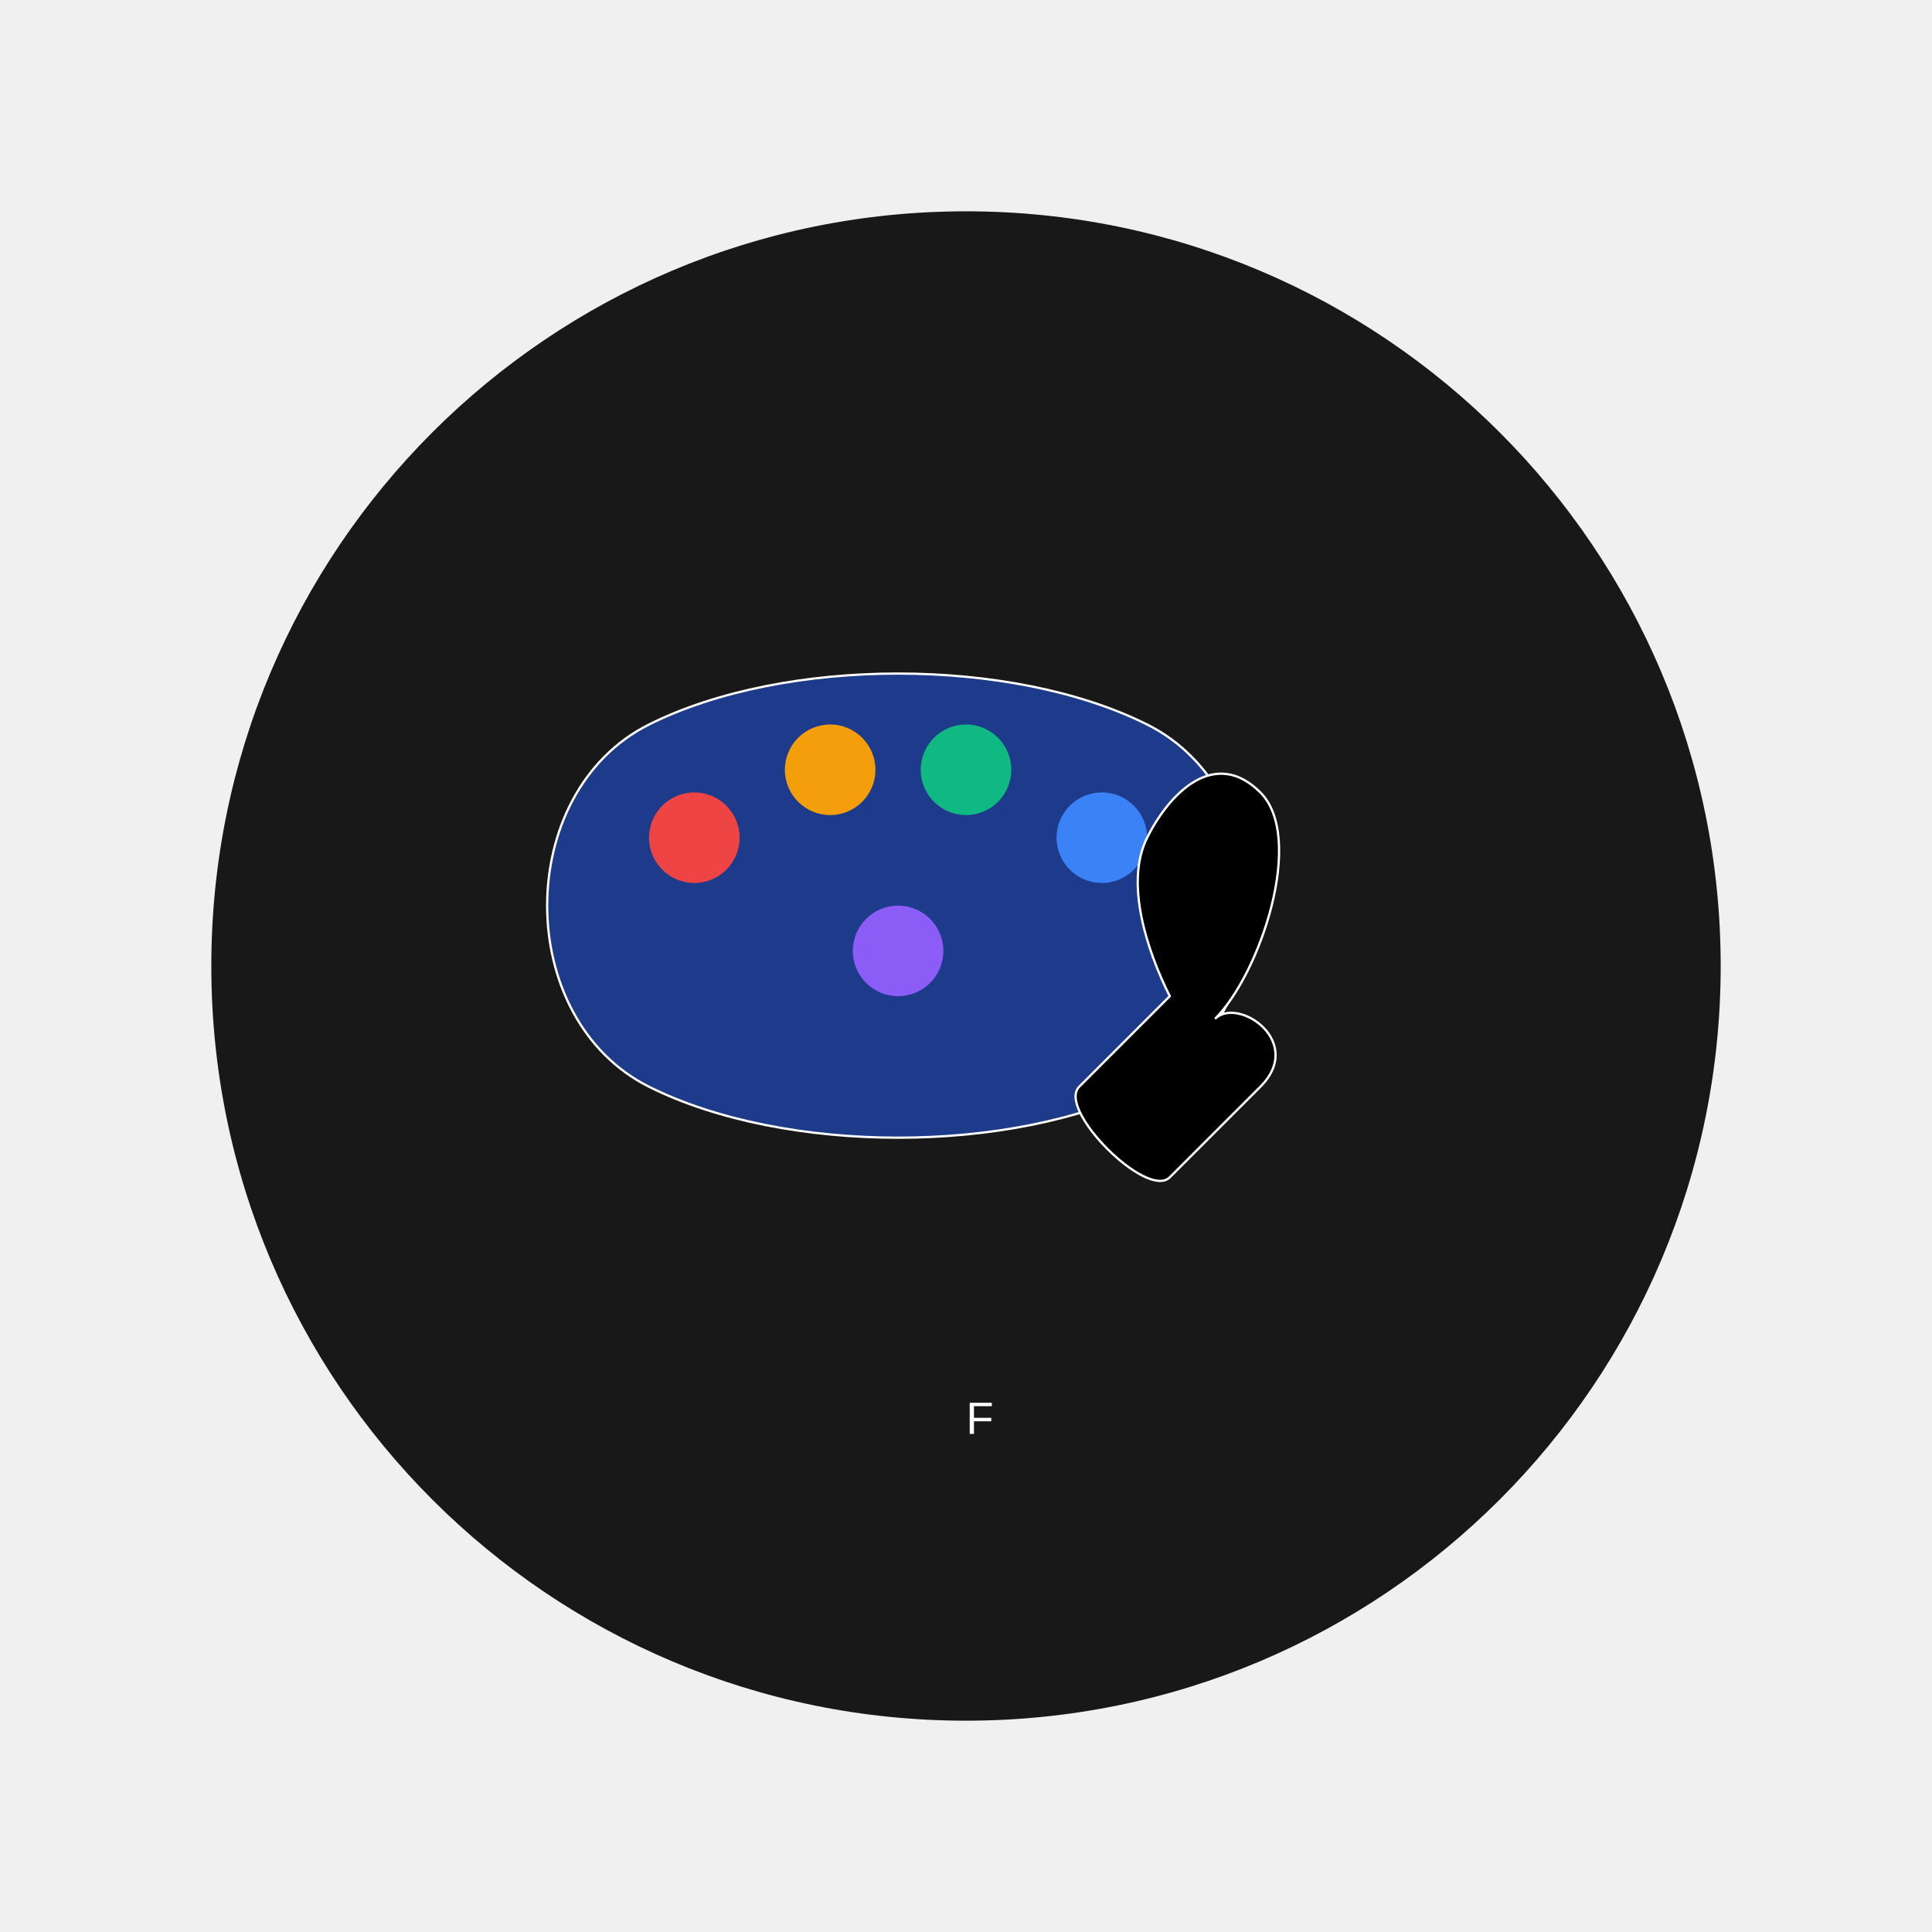
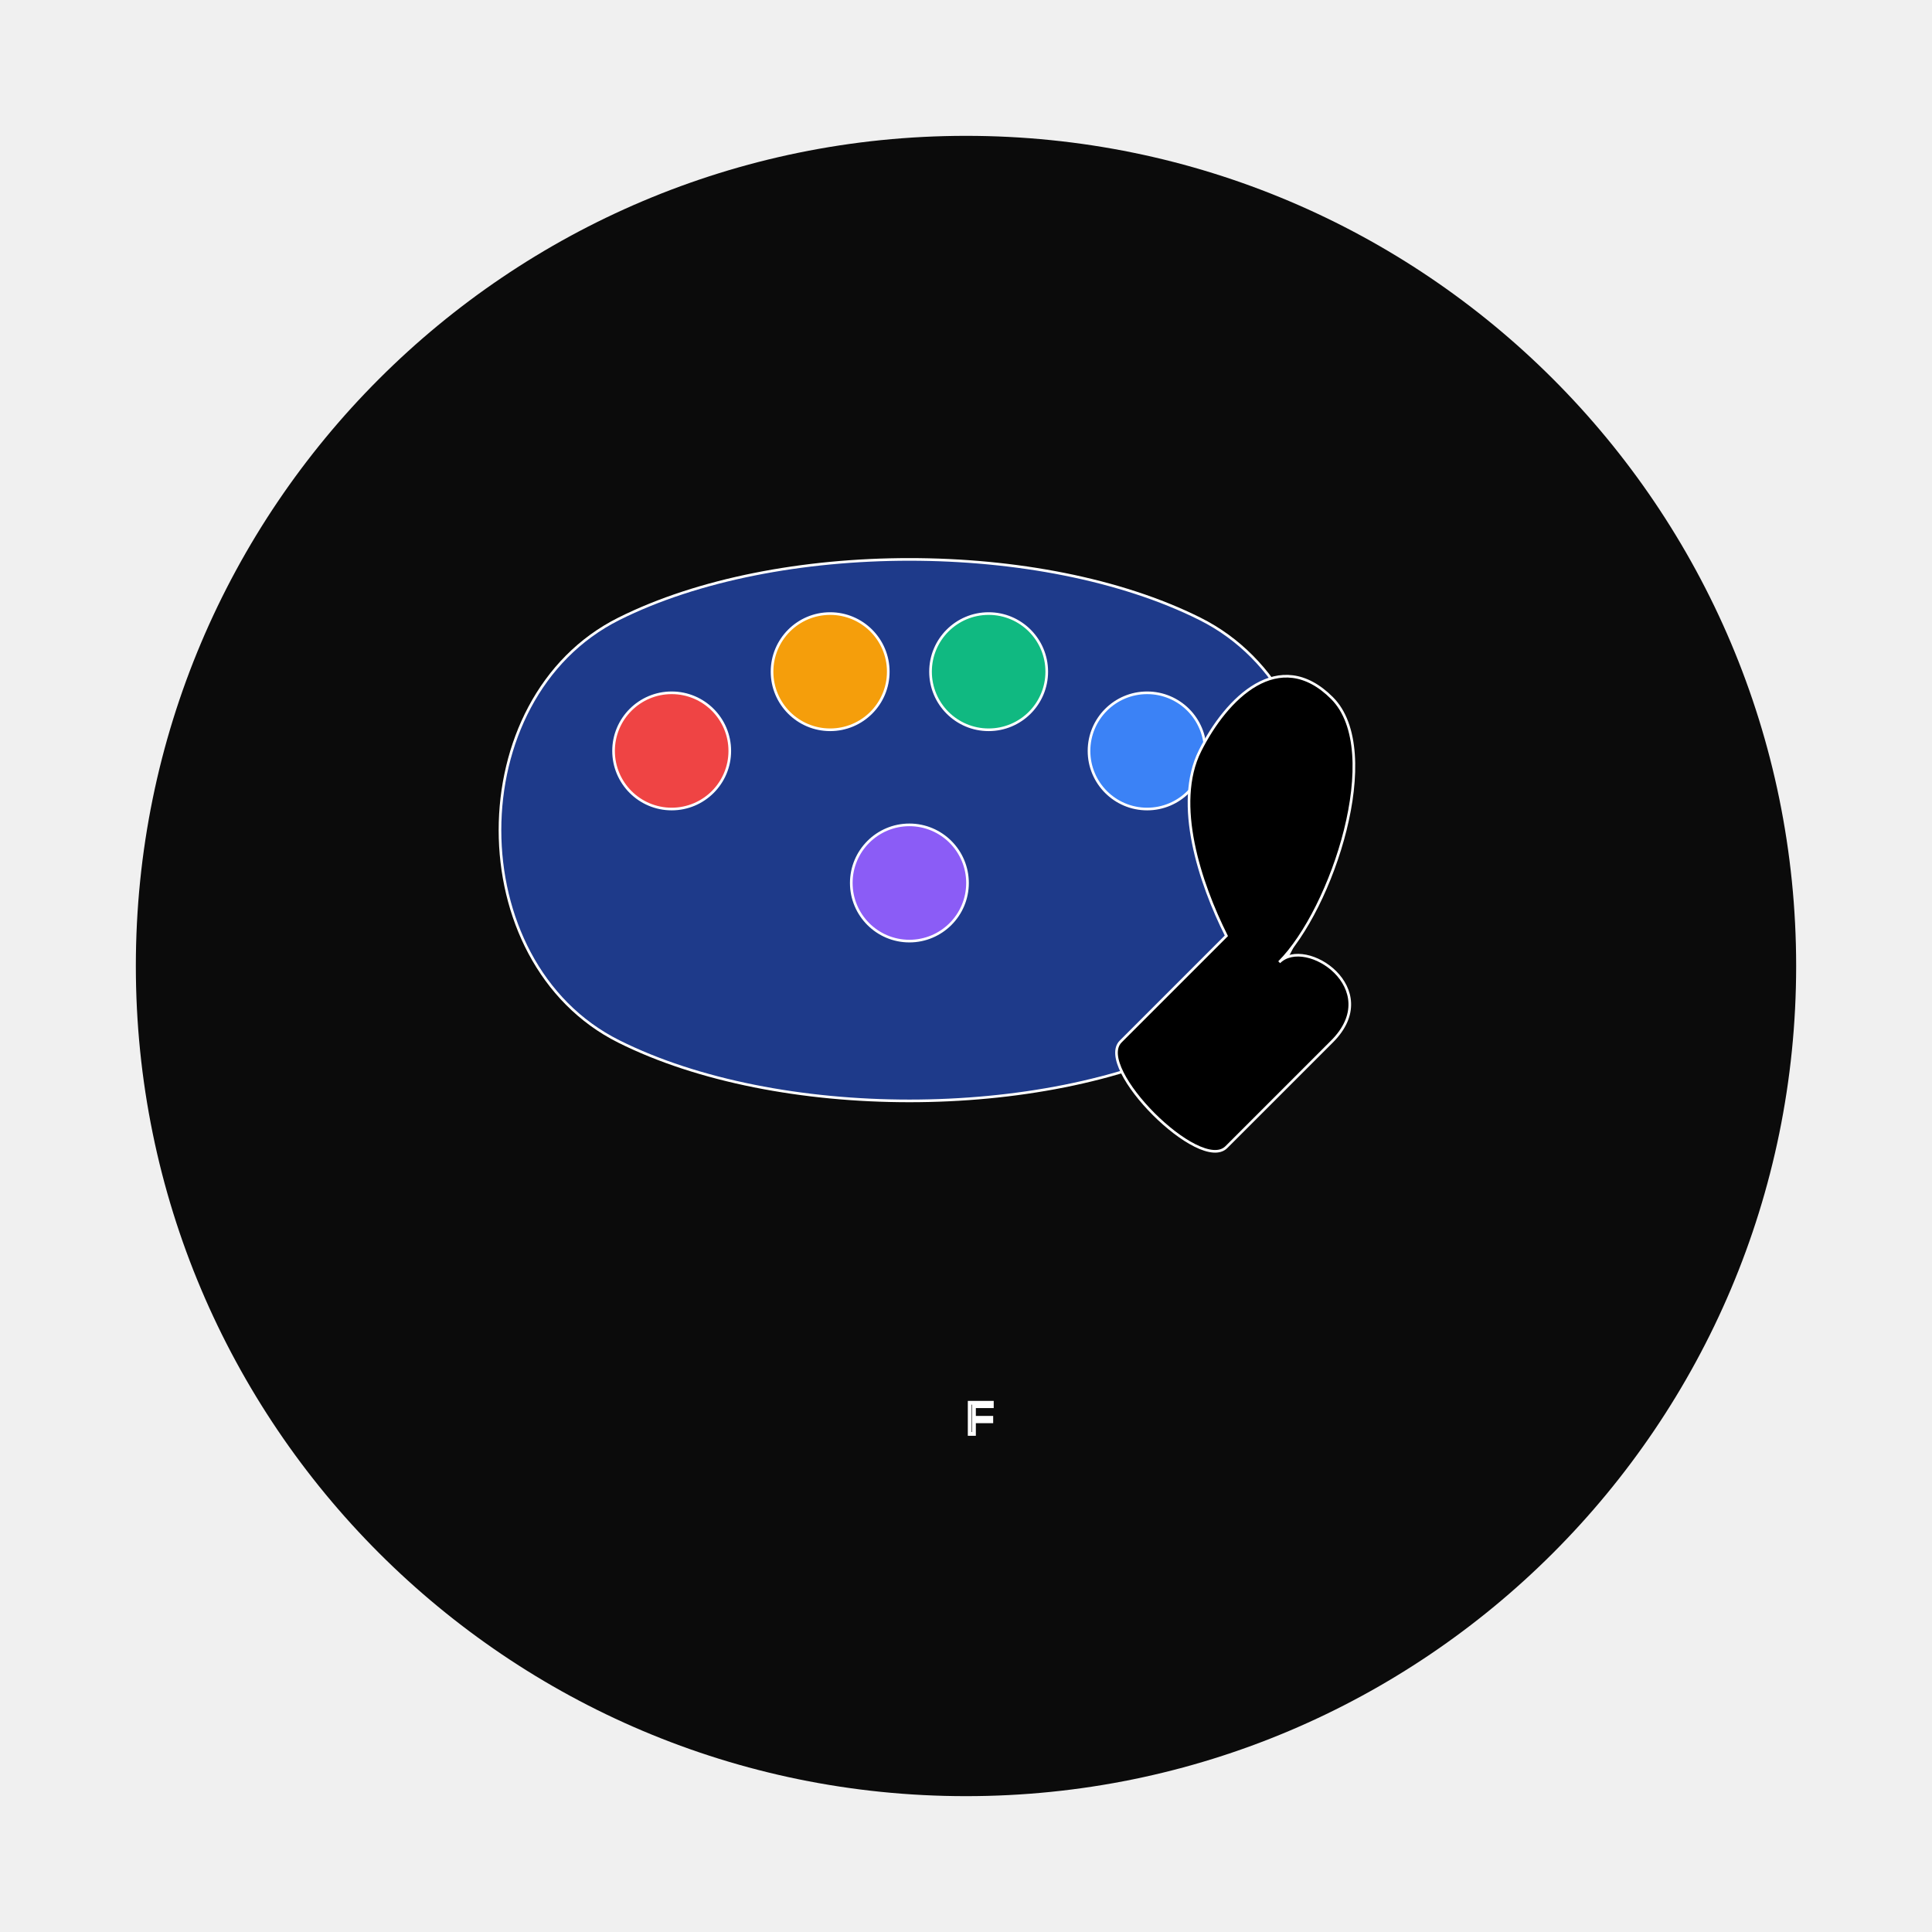
<svg xmlns="http://www.w3.org/2000/svg" viewBox="0 0 512 512">
  <defs>
    <linearGradient id="logoGradient" x1="0%" y1="0%" x2="100%" y2="100%">
      <stop offset="0%" stopColor="#4338ca" />
      <stop offset="100%" stopColor="#3b82f6" />
+     </linearGradient>
+     <linearGradient id="textGradient" x1="0%" y1="0%" x2="100%" y2="0%">
+       <stop offset="0%" stopColor="#fcd34d" />
+       <stop offset="100%" stopColor="#93c5fd" />
    </linearGradient>
    <linearGradient id="brushGradient" x1="0%" y1="0%" x2="100%" y2="0%">
      <stop offset="0%" stopColor="#ec4899" />
      <stop offset="50%" stopColor="#8b5cf6" />
      <stop offset="100%" stopColor="#3b82f6" />
    </linearGradient>
  </defs>
-   <circle cx="256" cy="256" r="200" fill="url(#logoGradient)" opacity="0.9" />
-   <g transform="translate(100, 120) scale(0.6)">
+   <circle cx="256" cy="256" r="220" fill="url(#logoGradient)" opacity="0.95" />
+   <g transform="translate(80, 80) scale(0.7)">
    <path d="M120,120 C60,150 60,250 120,280 C180,310 280,310 340,280 C400,250 400,150 340,120 C280,90 180,90 120,120 Z" fill="#1e3a8a" stroke="#fff" strokeWidth="8" />
-     <circle cx="140" cy="170" r="20" fill="#ef4444" />
-     <circle cx="200" cy="140" r="20" fill="#f59e0b" />
-     <circle cx="260" cy="140" r="20" fill="#10b981" />
-     <circle cx="320" cy="170" r="20" fill="#3b82f6" />
-     <circle cx="230" cy="220" r="20" fill="#8b5cf6" />
+     <circle cx="140" cy="170" r="22" fill="#ef4444" stroke="#fff" strokeWidth="2" />
+     <circle cx="200" cy="140" r="22" fill="#f59e0b" stroke="#fff" strokeWidth="2" />
+     <circle cx="260" cy="140" r="22" fill="#10b981" stroke="#fff" strokeWidth="2" />
+     <circle cx="320" cy="170" r="22" fill="#3b82f6" stroke="#fff" strokeWidth="2" />
+     <circle cx="230" cy="220" r="22" fill="#8b5cf6" stroke="#fff" strokeWidth="2" />
    <path d="M370,250 C390,230 410,170 390,150 C370,130 350,150 340,170 C330,190 340,220 350,240 L310,280 C300,290 340,330 350,320 L390,280 C410,260 380,240 370,250 Z" fill="url(#brushGradient)" stroke="#fff" strokeWidth="5" />
  </g>
-   <text x="256" y="380" fontSize="100" fontWeight="bold" textAnchor="middle" fill="#ffffff" style="font-family: Arial, sans-serif">
+   <text x="256" y="380" fontSize="130" fontWeight="bold" textAnchor="middle" fill="url(#textGradient)" stroke="#ffffff" strokeWidth="2" style="font-family: Arial, sans-serif">
    F
  </text>
</svg>
